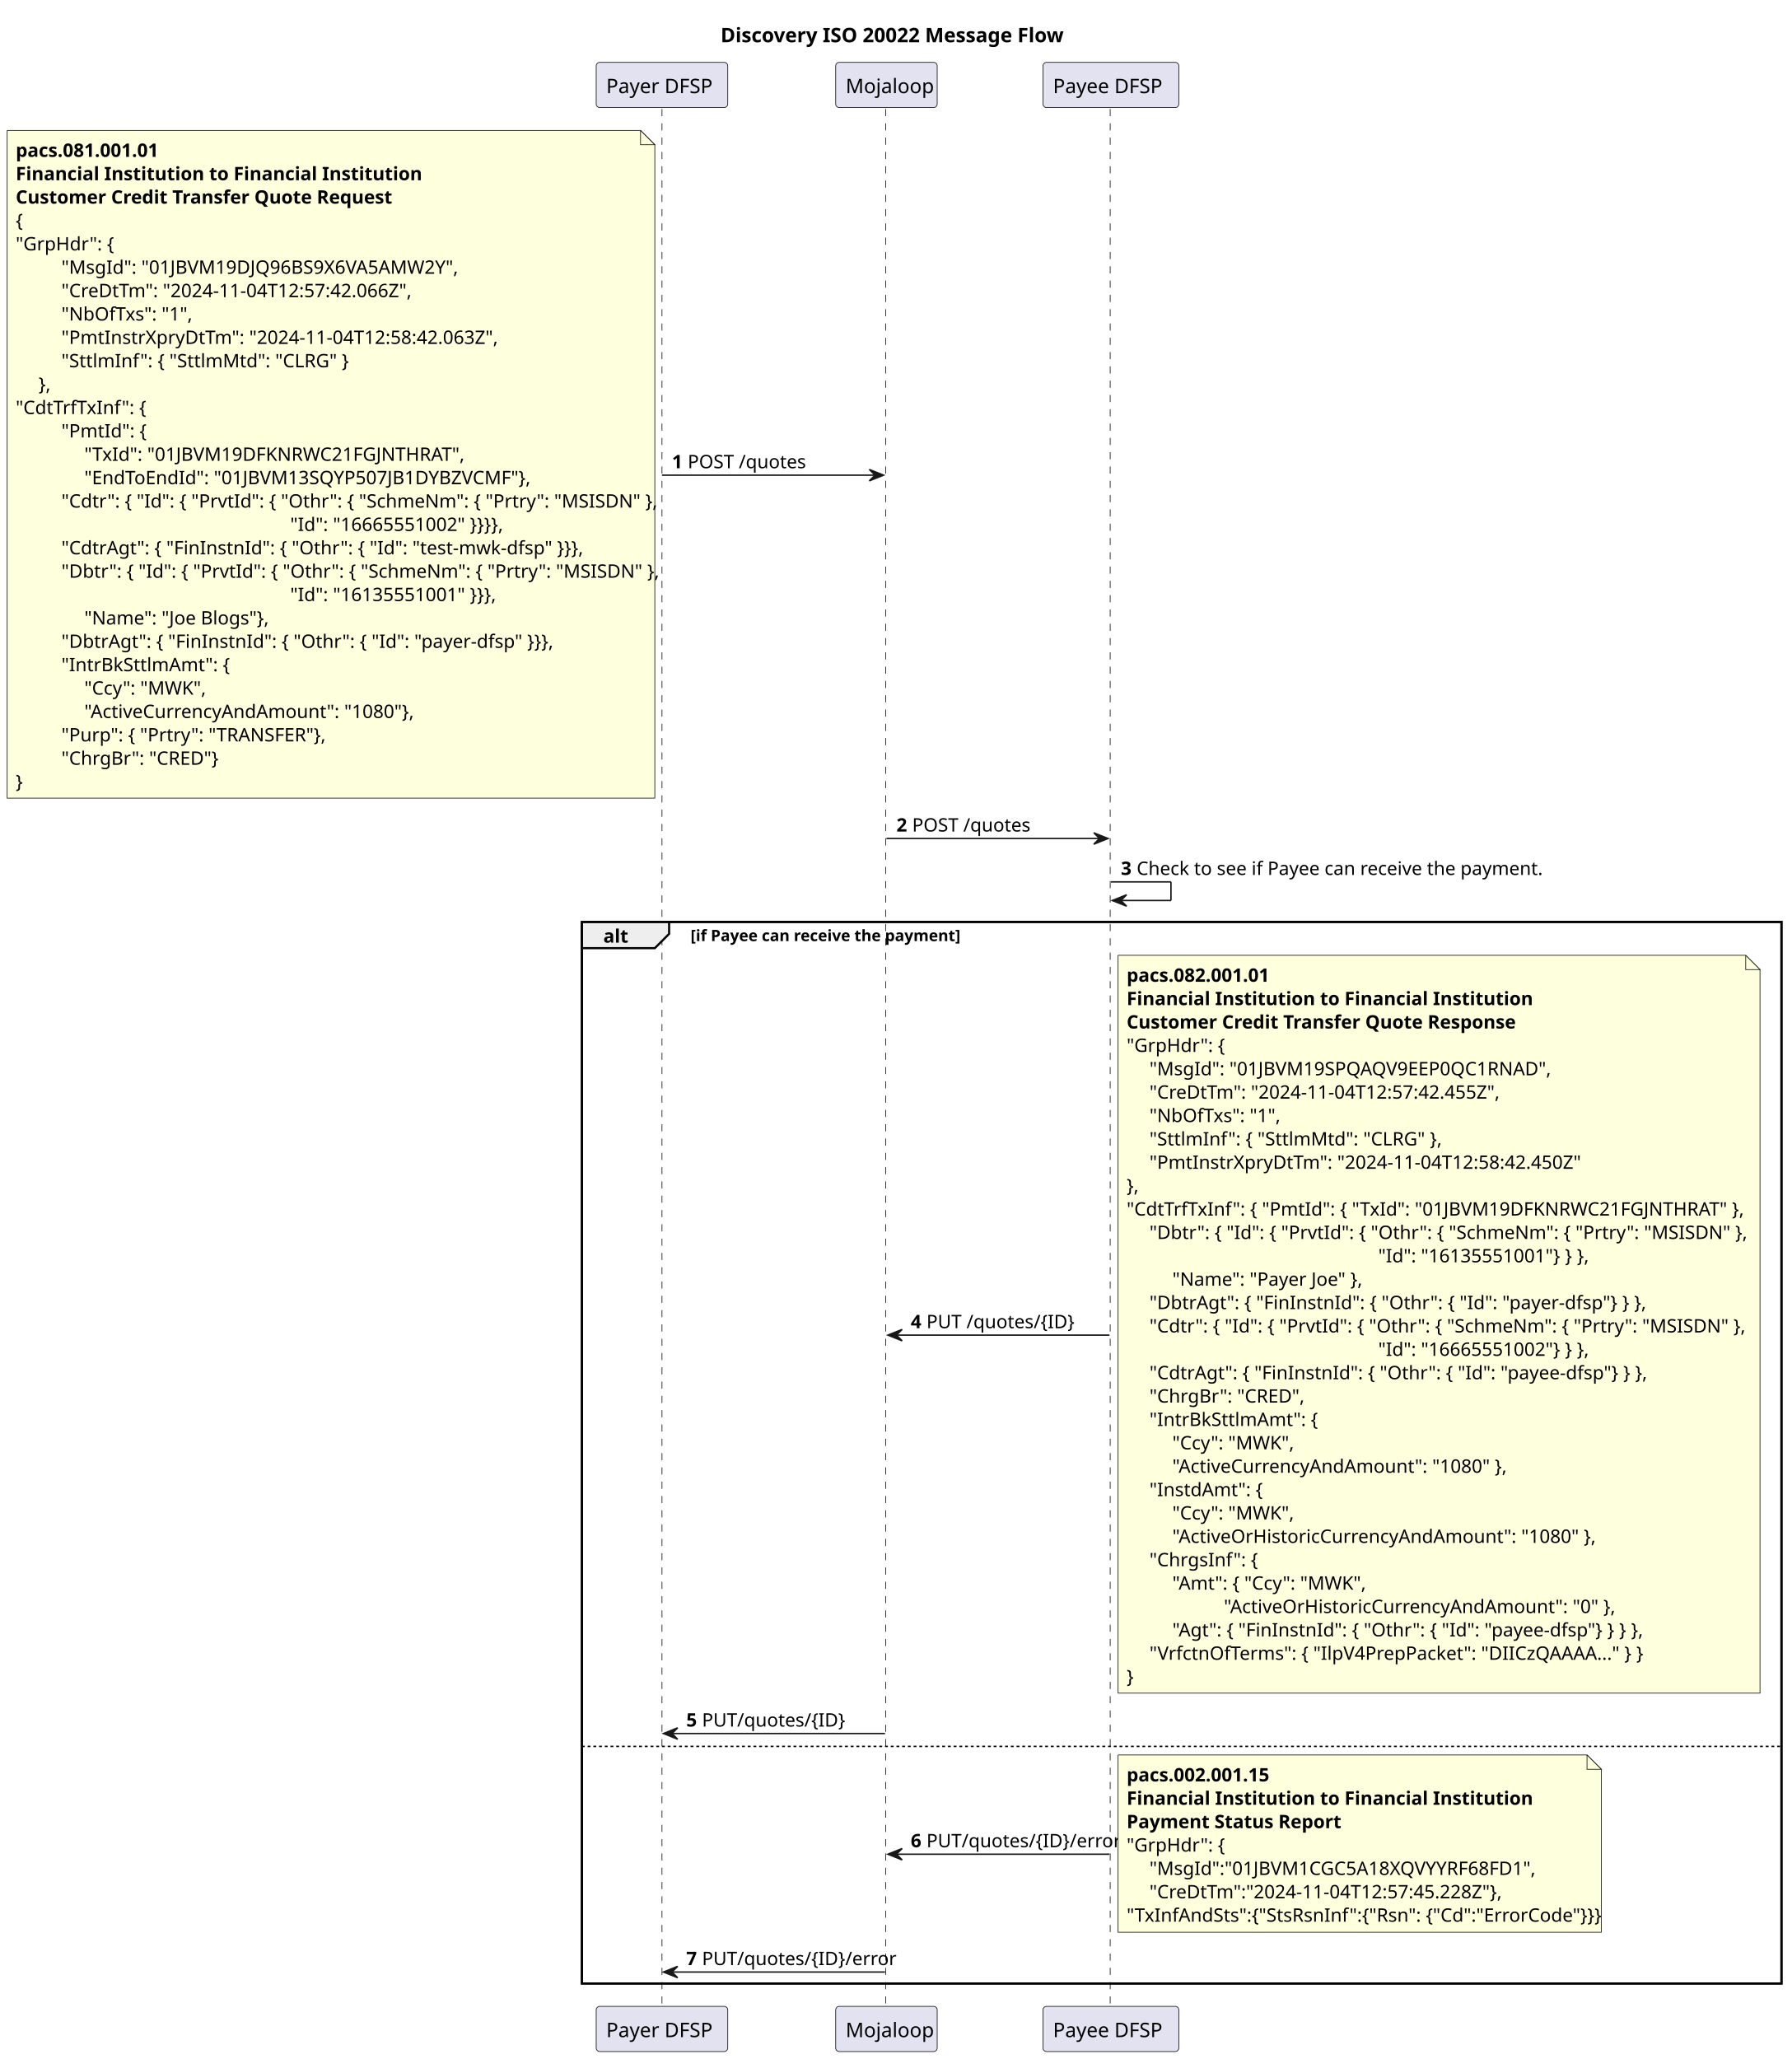
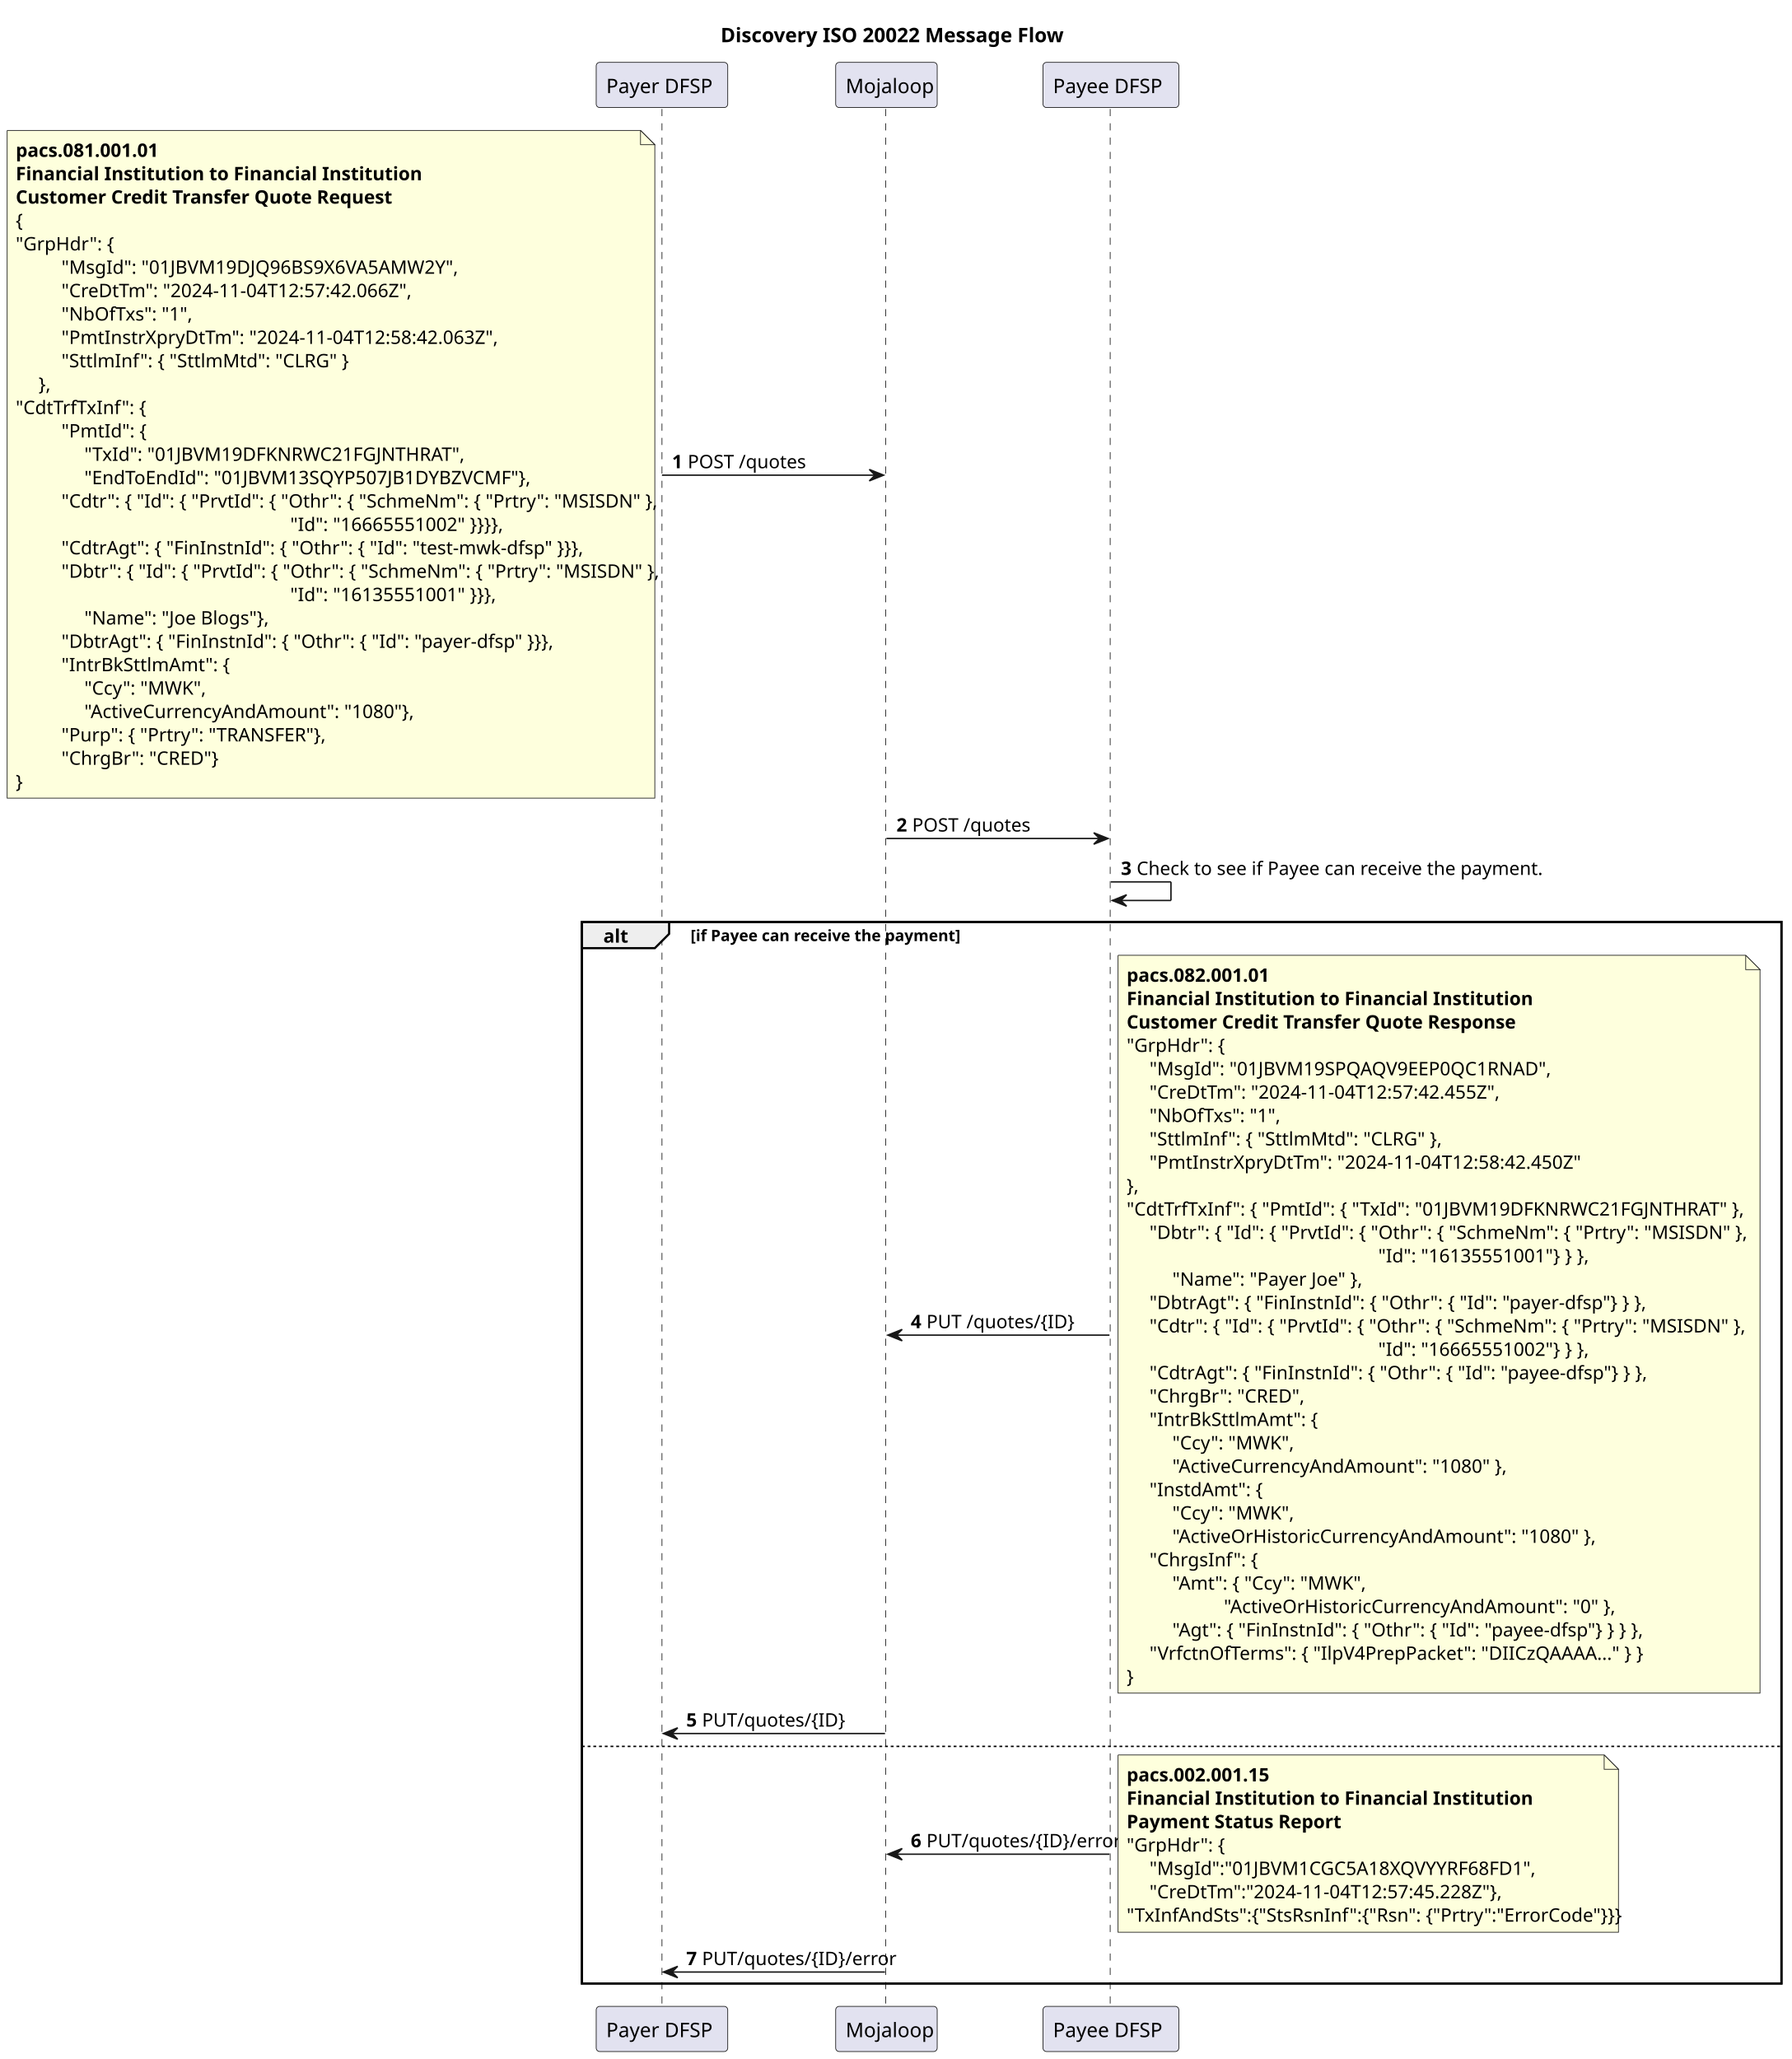
<svg xmlns="http://www.w3.org/2000/svg" contentStyleType="text/css" height="1440px" preserveAspectRatio="none" style="width:1253px;height:1440px;background:#FFFFFF;" version="1.1" viewBox="0 0 1253 1440" width="1253px" zoomAndPan="magnify">
  <defs />
  <g>
-     <rect height="27.609" style="stroke:#00000000;stroke-width:1.0;fill:none;" width="257" x="499" y="10" />
    <text fill="#000000" font-family="sans-serif" font-size="14" font-weight="bold" lengthAdjust="spacing" textLength="247" x="504" y="29.533">Discovery ISO 20022 Message Flow</text>
-     <rect height="742.414" style="stroke:#000000;stroke-width:1.5;fill:none;" width="839" x="407" y="644.766" />
-     <line style="stroke:#181818;stroke-width:0.5;fill:none;stroke-dasharray:5.0,5.0;" x1="463" x2="463" y1="76.219" y2="1404.18" />
-     <line style="stroke:#181818;stroke-width:0.5;fill:none;stroke-dasharray:5.0,5.0;" x1="619.5" x2="619.5" y1="76.219" y2="1404.18" />
-     <line style="stroke:#181818;stroke-width:0.5;fill:none;stroke-dasharray:5.0,5.0;" x1="776.5" x2="776.5" y1="76.219" y2="1404.18" />
+     <rect fill="none" height="742.414" style="stroke:#000000;stroke-width:1.5;" width="839" x="407" y="644.766" />
+     <line style="stroke:#181818;stroke-width:0.5;stroke-dasharray:5.0,5.0;" x1="463" x2="463" y1="76.219" y2="1404.18" />
+     <line style="stroke:#181818;stroke-width:0.5;stroke-dasharray:5.0,5.0;" x1="619.5" x2="619.5" y1="76.219" y2="1404.18" />
+     <line style="stroke:#181818;stroke-width:0.5;stroke-dasharray:5.0,5.0;" x1="776.5" x2="776.5" y1="76.219" y2="1404.18" />
    <rect fill="#E2E2F0" height="31.609" rx="2.5" ry="2.5" style="stroke:#181818;stroke-width:0.5;" width="92" x="417" y="43.609" />
    <text fill="#000000" font-family="sans-serif" font-size="14" lengthAdjust="spacing" textLength="78" x="424" y="65.143">Payer DFSP</text>
    <rect fill="#E2E2F0" height="31.609" rx="2.5" ry="2.5" style="stroke:#181818;stroke-width:0.5;" width="92" x="417" y="1403.18" />
    <text fill="#000000" font-family="sans-serif" font-size="14" lengthAdjust="spacing" textLength="78" x="424" y="1424.713">Payer DFSP</text>
    <rect fill="#E2E2F0" height="31.609" rx="2.5" ry="2.5" style="stroke:#181818;stroke-width:0.5;" width="71" x="584.5" y="43.609" />
    <text fill="#000000" font-family="sans-serif" font-size="14" lengthAdjust="spacing" textLength="57" x="591.5" y="65.143">Mojaloop</text>
    <rect fill="#E2E2F0" height="31.609" rx="2.5" ry="2.5" style="stroke:#181818;stroke-width:0.5;" width="71" x="584.5" y="1403.18" />
    <text fill="#000000" font-family="sans-serif" font-size="14" lengthAdjust="spacing" textLength="57" x="591.5" y="1424.713">Mojaloop</text>
    <rect fill="#E2E2F0" height="31.609" rx="2.5" ry="2.5" style="stroke:#181818;stroke-width:0.5;" width="95" x="729.5" y="43.609" />
    <text fill="#000000" font-family="sans-serif" font-size="14" lengthAdjust="spacing" textLength="81" x="736.5" y="65.143">Payee DFSP</text>
    <rect fill="#E2E2F0" height="31.609" rx="2.5" ry="2.5" style="stroke:#181818;stroke-width:0.5;" width="95" x="729.5" y="1403.18" />
    <text fill="#000000" font-family="sans-serif" font-size="14" lengthAdjust="spacing" textLength="81" x="736.5" y="1424.713">Payee DFSP</text>
    <polygon fill="#181818" points="608,328.316,618,332.316,608,336.316,612,332.316" style="stroke:#181818;stroke-width:1.0;" />
    <line style="stroke:#181818;stroke-width:1.0;" x1="463" x2="614" y1="332.316" y2="332.316" />
    <text fill="#000000" font-family="sans-serif" font-size="13" font-weight="bold" lengthAdjust="spacing" textLength="7" x="470" y="327.46">1</text>
    <text fill="#000000" font-family="sans-serif" font-size="13" lengthAdjust="spacing" textLength="82" x="481" y="327.46">POST /quotes</text>
    <path d="M5,91.219 L5,558.219 L458,558.219 L458,101.219 L448,91.219 L5,91.219 " fill="#FEFFDD" style="stroke:#181818;stroke-width:0.5;" />
    <path d="M448,91.219 L448,101.219 L458,101.219 L448,91.219 " fill="#FEFFDD" style="stroke:#181818;stroke-width:0.5;" />
    <text fill="#000000" font-family="sans-serif" font-size="13" font-weight="bold" lengthAdjust="spacing" textLength="97" x="11" y="109.714">pacs.081.001.01</text>
    <text fill="#000000" font-family="sans-serif" font-size="13" font-weight="bold" lengthAdjust="spacing" textLength="270" x="11" y="126.065">Financial Institution to Financial Institution</text>
    <text fill="#000000" font-family="sans-serif" font-size="13" lengthAdjust="spacing" textLength="4" x="281" y="126.065"> </text>
    <text fill="#000000" font-family="sans-serif" font-size="13" font-weight="bold" lengthAdjust="spacing" textLength="255" x="11" y="142.417">Customer Credit Transfer Quote Request</text>
    <text fill="#000000" font-family="sans-serif" font-size="13" lengthAdjust="spacing" textLength="4" x="11" y="158.769">{</text>
    <text fill="#000000" font-family="sans-serif" font-size="13" lengthAdjust="spacing" textLength="63" x="11" y="175.12">"GrpHdr": {</text>
    <text fill="#000000" font-family="sans-serif" font-size="13" lengthAdjust="spacing" textLength="282" x="43" y="191.472">"MsgId": "01JBVM19DJQ96BS9X6VA5AMW2Y",</text>
    <text fill="#000000" font-family="sans-serif" font-size="13" lengthAdjust="spacing" textLength="236" x="43" y="207.823">"CreDtTm": "2024-11-04T12:57:42.066Z",</text>
    <text fill="#000000" font-family="sans-serif" font-size="13" lengthAdjust="spacing" textLength="89" x="43" y="224.175">"NbOfTxs": "1",</text>
    <text fill="#000000" font-family="sans-serif" font-size="13" lengthAdjust="spacing" textLength="290" x="43" y="240.526">"PmtInstrXpryDtTm": "2024-11-04T12:58:42.063Z",</text>
    <text fill="#000000" font-family="sans-serif" font-size="13" lengthAdjust="spacing" textLength="194" x="43" y="256.878">"SttlmInf": { "SttlmMtd": "CLRG" }</text>
    <text fill="#000000" font-family="sans-serif" font-size="13" lengthAdjust="spacing" textLength="8" x="27" y="273.229">},</text>
    <text fill="#000000" font-family="sans-serif" font-size="13" lengthAdjust="spacing" textLength="83" x="11" y="289.581">"CdtTrfTxInf": {</text>
    <text fill="#000000" font-family="sans-serif" font-size="13" lengthAdjust="spacing" textLength="56" x="43" y="305.933">"PmtId": {</text>
    <text fill="#000000" font-family="sans-serif" font-size="13" lengthAdjust="spacing" textLength="273" x="59" y="322.284">"TxId": "01JBVM19DFKNRWC21FGJNTHRAT",</text>
    <text fill="#000000" font-family="sans-serif" font-size="13" lengthAdjust="spacing" textLength="320" x="59" y="338.636">"EndToEndId": "01JBVM13SQYP507JB1DYBZVCMF"},</text>
    <text fill="#000000" font-family="sans-serif" font-size="13" lengthAdjust="spacing" textLength="400" x="43" y="354.987">"Cdtr": { "Id": { "PrvtId": { "Othr": { "SchmeNm": { "Prtry": "MSISDN" },</text>
    <text fill="#000000" font-family="sans-serif" font-size="13" lengthAdjust="spacing" textLength="139" x="203" y="371.339">"Id": "16665551002" }}}},</text>
    <text fill="#000000" font-family="sans-serif" font-size="13" lengthAdjust="spacing" textLength="342" x="43" y="387.69">"CdtrAgt": { "FinInstnId": { "Othr": { "Id": "test-mwk-dfsp" }}},</text>
    <text fill="#000000" font-family="sans-serif" font-size="13" lengthAdjust="spacing" textLength="400" x="43" y="404.042">"Dbtr": { "Id": { "PrvtId": { "Othr": { "SchmeNm": { "Prtry": "MSISDN" },</text>
    <text fill="#000000" font-family="sans-serif" font-size="13" lengthAdjust="spacing" textLength="135" x="203" y="420.394">"Id": "16135551001" }}},</text>
    <text fill="#000000" font-family="sans-serif" font-size="13" lengthAdjust="spacing" textLength="127" x="59" y="436.745">"Name": "Joe Blogs"},</text>
    <text fill="#000000" font-family="sans-serif" font-size="13" lengthAdjust="spacing" textLength="321" x="43" y="453.097">"DbtrAgt": { "FinInstnId": { "Othr": { "Id": "payer-dfsp" }}},</text>
    <text fill="#000000" font-family="sans-serif" font-size="13" lengthAdjust="spacing" textLength="111" x="43" y="469.448">"IntrBkSttlmAmt": {</text>
    <text fill="#000000" font-family="sans-serif" font-size="13" lengthAdjust="spacing" textLength="88" x="59" y="485.8">"Ccy": "MWK",</text>
    <text fill="#000000" font-family="sans-serif" font-size="13" lengthAdjust="spacing" textLength="219" x="59" y="502.151">"ActiveCurrencyAndAmount": "1080"},</text>
    <text fill="#000000" font-family="sans-serif" font-size="13" lengthAdjust="spacing" textLength="186" x="43" y="518.503">"Purp": { "Prtry": "TRANSFER"},</text>
    <text fill="#000000" font-family="sans-serif" font-size="13" lengthAdjust="spacing" textLength="108" x="43" y="534.855">"ChrgBr": "CRED"}</text>
    <text fill="#000000" font-family="sans-serif" font-size="13" lengthAdjust="spacing" textLength="4" x="11" y="551.206">}</text>
    <polygon fill="#181818" points="765,582.414,775,586.414,765,590.414,769,586.414" style="stroke:#181818;stroke-width:1.0;" />
    <line style="stroke:#181818;stroke-width:1.0;" x1="620" x2="771" y1="586.414" y2="586.414" />
    <text fill="#000000" font-family="sans-serif" font-size="13" font-weight="bold" lengthAdjust="spacing" textLength="7" x="627" y="581.558">2</text>
    <text fill="#000000" font-family="sans-serif" font-size="13" lengthAdjust="spacing" textLength="82" x="638" y="581.558">POST /quotes</text>
    <line style="stroke:#181818;stroke-width:1.0;" x1="777" x2="819" y1="616.766" y2="616.766" />
    <line style="stroke:#181818;stroke-width:1.0;" x1="819" x2="819" y1="616.766" y2="629.766" />
    <line style="stroke:#181818;stroke-width:1.0;" x1="778" x2="819" y1="629.766" y2="629.766" />
    <polygon fill="#181818" points="788,625.766,778,629.766,788,633.766,784,629.766" style="stroke:#181818;stroke-width:1.0;" />
    <text fill="#000000" font-family="sans-serif" font-size="13" font-weight="bold" lengthAdjust="spacing" textLength="7" x="784" y="611.909">3</text>
    <text fill="#000000" font-family="sans-serif" font-size="13" lengthAdjust="spacing" textLength="277" x="795" y="611.909">Check to see if Payee can receive the payment.</text>
    <path d="M407,644.766 L468,644.766 L468,653.117 L458,663.117 L407,663.117 L407,644.766 " fill="#EEEEEE" style="stroke:#000000;stroke-width:1.5;" />
    <rect fill="none" height="742.414" style="stroke:#000000;stroke-width:1.5;" width="839" x="407" y="644.766" />
    <text fill="#000000" font-family="sans-serif" font-size="13" font-weight="bold" lengthAdjust="spacing" textLength="16" x="422" y="659.261">alt</text>
    <text fill="#000000" font-family="sans-serif" font-size="11" font-weight="bold" lengthAdjust="spacing" textLength="189" x="483" y="658.185">[if Payee can receive the payment]</text>
    <polygon fill="#181818" points="631,929.742,621,933.742,631,937.742,627,933.742" style="stroke:#181818;stroke-width:1.0;" />
    <line style="stroke:#181818;stroke-width:1.0;" x1="625" x2="776" y1="933.742" y2="933.742" />
    <text fill="#000000" font-family="sans-serif" font-size="13" font-weight="bold" lengthAdjust="spacing" textLength="7" x="637" y="928.886">4</text>
    <text fill="#000000" font-family="sans-serif" font-size="13" lengthAdjust="spacing" textLength="96" x="648" y="928.886">PUT /quotes/{ID}</text>
    <path d="M782,668.117 L782,1184.117 L1231,1184.117 L1231,678.117 L1221,668.117 L782,668.117 " fill="#FEFFDD" style="stroke:#181818;stroke-width:0.5;" />
    <path d="M1221,668.117 L1221,678.117 L1231,678.117 L1221,668.117 " fill="#FEFFDD" style="stroke:#181818;stroke-width:0.5;" />
    <text fill="#000000" font-family="sans-serif" font-size="13" font-weight="bold" lengthAdjust="spacing" textLength="97" x="788" y="686.612">pacs.082.001.01</text>
    <text fill="#000000" font-family="sans-serif" font-size="13" font-weight="bold" lengthAdjust="spacing" textLength="270" x="788" y="702.964">Financial Institution to Financial Institution</text>
    <text fill="#000000" font-family="sans-serif" font-size="13" lengthAdjust="spacing" textLength="4" x="1058" y="702.964"> </text>
    <text fill="#000000" font-family="sans-serif" font-size="13" font-weight="bold" lengthAdjust="spacing" textLength="265" x="788" y="719.315">Customer Credit Transfer Quote Response</text>
    <text fill="#000000" font-family="sans-serif" font-size="13" lengthAdjust="spacing" textLength="63" x="788" y="735.667">"GrpHdr": {</text>
    <text fill="#000000" font-family="sans-serif" font-size="13" lengthAdjust="spacing" textLength="289" x="804" y="752.019">"MsgId": "01JBVM19SPQAQV9EEP0QC1RNAD",</text>
    <text fill="#000000" font-family="sans-serif" font-size="13" lengthAdjust="spacing" textLength="236" x="804" y="768.37">"CreDtTm": "2024-11-04T12:57:42.455Z",</text>
    <text fill="#000000" font-family="sans-serif" font-size="13" lengthAdjust="spacing" textLength="89" x="804" y="784.722">"NbOfTxs": "1",</text>
    <text fill="#000000" font-family="sans-serif" font-size="13" lengthAdjust="spacing" textLength="198" x="804" y="801.073">"SttlmInf": { "SttlmMtd": "CLRG" },</text>
    <text fill="#000000" font-family="sans-serif" font-size="13" lengthAdjust="spacing" textLength="286" x="804" y="817.425">"PmtInstrXpryDtTm": "2024-11-04T12:58:42.450Z"</text>
    <text fill="#000000" font-family="sans-serif" font-size="13" lengthAdjust="spacing" textLength="8" x="788" y="833.776">},</text>
    <text fill="#000000" font-family="sans-serif" font-size="13" lengthAdjust="spacing" textLength="428" x="788" y="850.128">"CdtTrfTxInf": { "PmtId": { "TxId": "01JBVM19DFKNRWC21FGJNTHRAT" },</text>
    <text fill="#000000" font-family="sans-serif" font-size="13" lengthAdjust="spacing" textLength="400" x="804" y="866.48">"Dbtr": { "Id": { "PrvtId": { "Othr": { "SchmeNm": { "Prtry": "MSISDN" },</text>
    <text fill="#000000" font-family="sans-serif" font-size="13" lengthAdjust="spacing" textLength="139" x="964" y="882.831">"Id": "16135551001"} } },</text>
    <text fill="#000000" font-family="sans-serif" font-size="13" lengthAdjust="spacing" textLength="132" x="820" y="899.183">"Name": "Payer Joe" },</text>
    <text fill="#000000" font-family="sans-serif" font-size="13" lengthAdjust="spacing" textLength="325" x="804" y="915.534">"DbtrAgt": { "FinInstnId": { "Othr": { "Id": "payer-dfsp"} } },</text>
    <text fill="#000000" font-family="sans-serif" font-size="13" lengthAdjust="spacing" textLength="400" x="804" y="931.886">"Cdtr": { "Id": { "PrvtId": { "Othr": { "SchmeNm": { "Prtry": "MSISDN" },</text>
    <text fill="#000000" font-family="sans-serif" font-size="13" lengthAdjust="spacing" textLength="139" x="964" y="948.237">"Id": "16665551002"} } },</text>
    <text fill="#000000" font-family="sans-serif" font-size="13" lengthAdjust="spacing" textLength="328" x="804" y="964.589">"CdtrAgt": { "FinInstnId": { "Othr": { "Id": "payee-dfsp"} } },</text>
    <text fill="#000000" font-family="sans-serif" font-size="13" lengthAdjust="spacing" textLength="108" x="804" y="980.94">"ChrgBr": "CRED",</text>
    <text fill="#000000" font-family="sans-serif" font-size="13" lengthAdjust="spacing" textLength="111" x="804" y="997.292">"IntrBkSttlmAmt": {</text>
    <text fill="#000000" font-family="sans-serif" font-size="13" lengthAdjust="spacing" textLength="88" x="820" y="1013.644">"Ccy": "MWK",</text>
    <text fill="#000000" font-family="sans-serif" font-size="13" lengthAdjust="spacing" textLength="223" x="820" y="1029.995">"ActiveCurrencyAndAmount": "1080" },</text>
    <text fill="#000000" font-family="sans-serif" font-size="13" lengthAdjust="spacing" textLength="74" x="804" y="1046.347">"InstdAmt": {</text>
    <text fill="#000000" font-family="sans-serif" font-size="13" lengthAdjust="spacing" textLength="88" x="820" y="1062.698">"Ccy": "MWK",</text>
    <text fill="#000000" font-family="sans-serif" font-size="13" lengthAdjust="spacing" textLength="281" x="820" y="1079.05">"ActiveOrHistoricCurrencyAndAmount": "1080" },</text>
    <text fill="#000000" font-family="sans-serif" font-size="13" lengthAdjust="spacing" textLength="69" x="804" y="1095.401">"ChrgsInf": {</text>
    <text fill="#000000" font-family="sans-serif" font-size="13" lengthAdjust="spacing" textLength="138" x="820" y="1111.753">"Amt": { "Ccy": "MWK",</text>
    <text fill="#000000" font-family="sans-serif" font-size="13" lengthAdjust="spacing" textLength="260" x="856" y="1128.104">"ActiveOrHistoricCurrencyAndAmount": "0" },</text>
    <text fill="#000000" font-family="sans-serif" font-size="13" lengthAdjust="spacing" textLength="312" x="820" y="1144.456">"Agt": { "FinInstnId": { "Othr": { "Id": "payee-dfsp"} } } },</text>
    <text fill="#000000" font-family="sans-serif" font-size="13" lengthAdjust="spacing" textLength="339" x="804" y="1160.808">"VrfctnOfTerms": { "IlpV4PrepPacket": "DIICzQAAAA..." } }</text>
    <text fill="#000000" font-family="sans-serif" font-size="13" lengthAdjust="spacing" textLength="4" x="788" y="1177.159">}</text>
    <polygon fill="#181818" points="474,1208.367,464,1212.367,474,1216.367,470,1212.367" style="stroke:#181818;stroke-width:1.0;" />
    <line style="stroke:#181818;stroke-width:1.0;" x1="468" x2="619" y1="1212.367" y2="1212.367" />
    <text fill="#000000" font-family="sans-serif" font-size="13" font-weight="bold" lengthAdjust="spacing" textLength="7" x="480" y="1207.511">5</text>
    <text fill="#000000" font-family="sans-serif" font-size="13" lengthAdjust="spacing" textLength="92" x="491" y="1207.511">PUT/quotes/{ID}</text>
    <line style="stroke:#000000;stroke-width:1.0;stroke-dasharray:2.0,2.0;" x1="407" x2="1246" y1="1221.367" y2="1221.367" />
    <polygon fill="#181818" points="631,1292.773,621,1296.773,631,1300.773,627,1296.773" style="stroke:#181818;stroke-width:1.0;" />
    <line style="stroke:#181818;stroke-width:1.0;" x1="625" x2="776" y1="1296.773" y2="1296.773" />
    <text fill="#000000" font-family="sans-serif" font-size="13" font-weight="bold" lengthAdjust="spacing" textLength="7" x="637" y="1291.917">6</text>
    <text fill="#000000" font-family="sans-serif" font-size="13" lengthAdjust="spacing" textLength="122" x="648" y="1291.917">PUT/quotes/{ID}/error</text>
-     <path d="M782,1227.367 L782,1351.367 L1120,1351.367 L1120,1237.367 L1110,1227.367 L782,1227.367 " fill="#FEFFDD" style="stroke:#181818;stroke-width:0.5;" />
-     <path d="M1110,1227.367 L1110,1237.367 L1120,1237.367 L1110,1227.367 " fill="#FEFFDD" style="stroke:#181818;stroke-width:0.5;" />
+     <path d="M782,1227.367 L782,1351.367 L1132,1351.367 L1132,1237.367 L1122,1227.367 L782,1227.367 " fill="#FEFFDD" style="stroke:#181818;stroke-width:0.5;" />
+     <path d="M1122,1227.367 L1122,1237.367 L1132,1237.367 L1122,1227.367 " fill="#FEFFDD" style="stroke:#181818;stroke-width:0.5;" />
    <text fill="#000000" font-family="sans-serif" font-size="13" font-weight="bold" lengthAdjust="spacing" textLength="97" x="788" y="1245.862">pacs.002.001.15</text>
    <text fill="#000000" font-family="sans-serif" font-size="13" font-weight="bold" lengthAdjust="spacing" textLength="270" x="788" y="1262.214">Financial Institution to Financial Institution</text>
    <text fill="#000000" font-family="sans-serif" font-size="13" lengthAdjust="spacing" textLength="4" x="1058" y="1262.214"> </text>
    <text fill="#000000" font-family="sans-serif" font-size="13" font-weight="bold" lengthAdjust="spacing" textLength="145" x="788" y="1278.565">Payment Status Report</text>
    <text fill="#000000" font-family="sans-serif" font-size="13" lengthAdjust="spacing" textLength="63" x="788" y="1294.917">"GrpHdr": {</text>
    <text fill="#000000" font-family="sans-serif" font-size="13" lengthAdjust="spacing" textLength="276" x="804" y="1311.269">"MsgId":"01JBVM1CGC5A18XQVYYRF68FD1",</text>
    <text fill="#000000" font-family="sans-serif" font-size="13" lengthAdjust="spacing" textLength="236" x="804" y="1327.62">"CreDtTm":"2024-11-04T12:57:45.228Z"},</text>
-     <text fill="#000000" font-family="sans-serif" font-size="13" lengthAdjust="spacing" textLength="317" x="788" y="1343.972">"TxInfAndSts":{"StsRsnInf":{"Rsn": {"Cd":"ErrorCode"}}}</text>
+     <text fill="#000000" font-family="sans-serif" font-size="13" lengthAdjust="spacing" textLength="329" x="788" y="1343.972">"TxInfAndSts":{"StsRsnInf":{"Rsn": {"Prtry":"ErrorCode"}}}</text>
    <polygon fill="#181818" points="474,1375.18,464,1379.18,474,1383.18,470,1379.18" style="stroke:#181818;stroke-width:1.0;" />
    <line style="stroke:#181818;stroke-width:1.0;" x1="468" x2="619" y1="1379.18" y2="1379.18" />
    <text fill="#000000" font-family="sans-serif" font-size="13" font-weight="bold" lengthAdjust="spacing" textLength="7" x="480" y="1374.323">7</text>
    <text fill="#000000" font-family="sans-serif" font-size="13" lengthAdjust="spacing" textLength="122" x="491" y="1374.323">PUT/quotes/{ID}/error</text>
  </g>
</svg>
